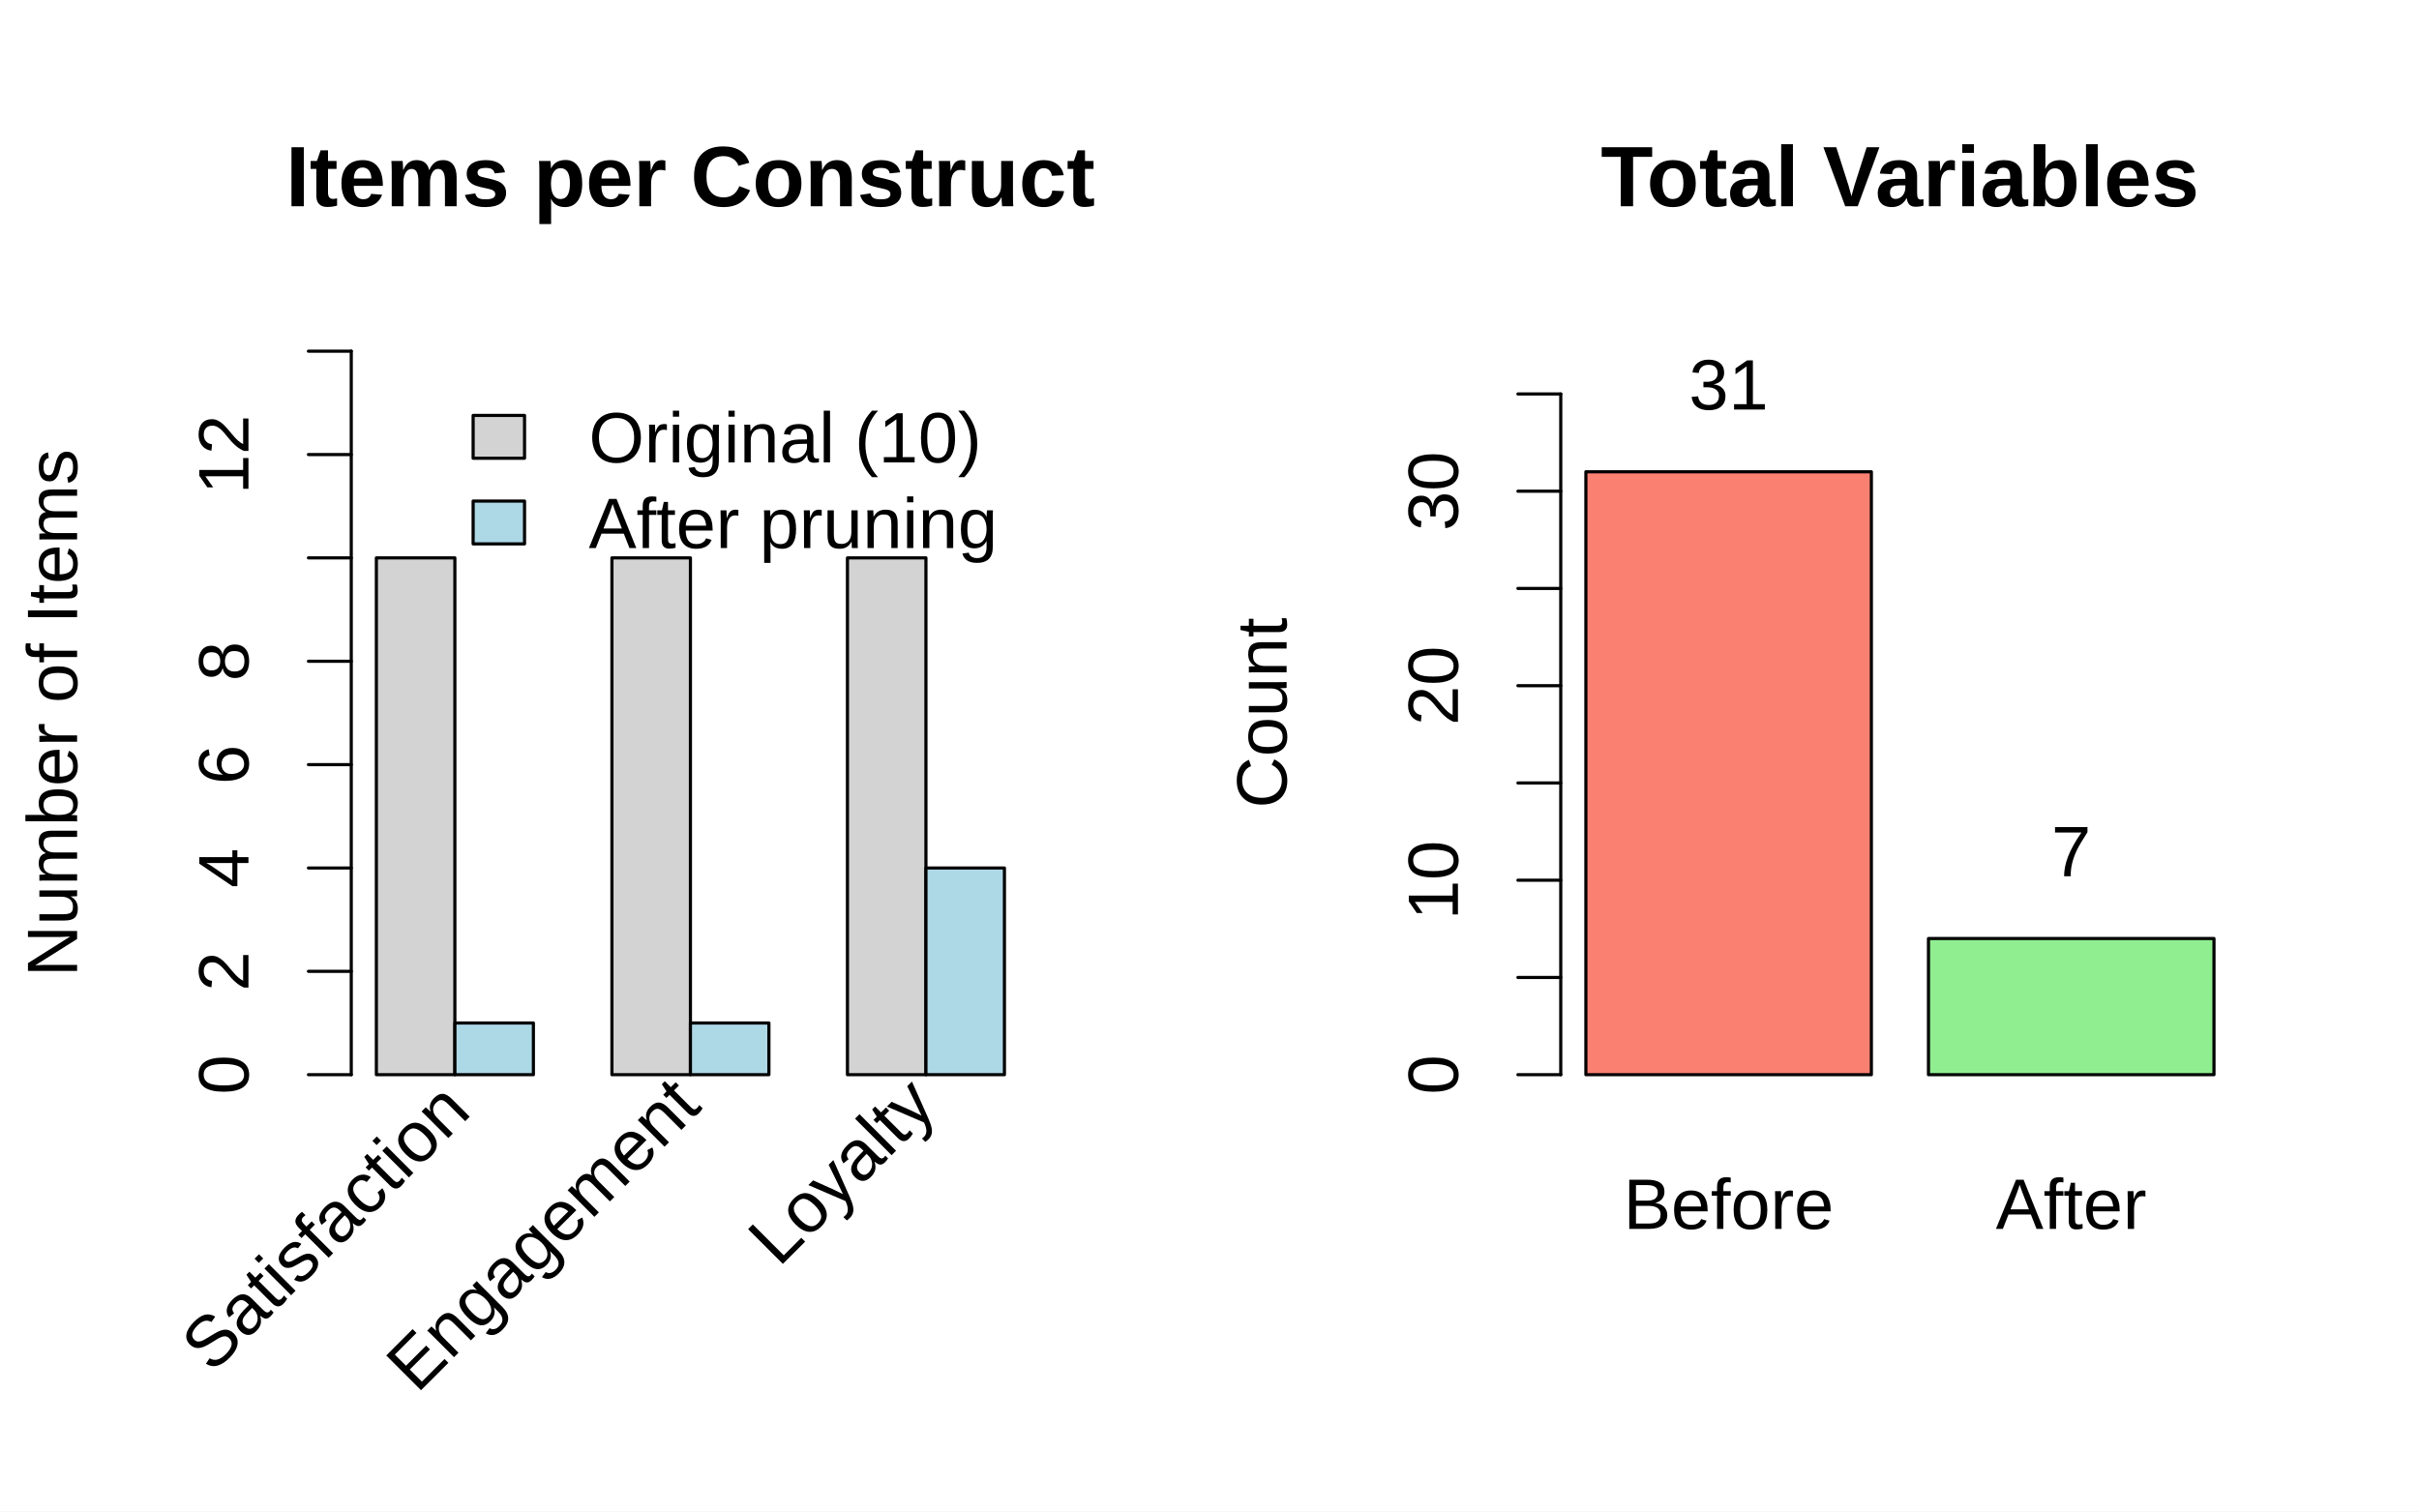
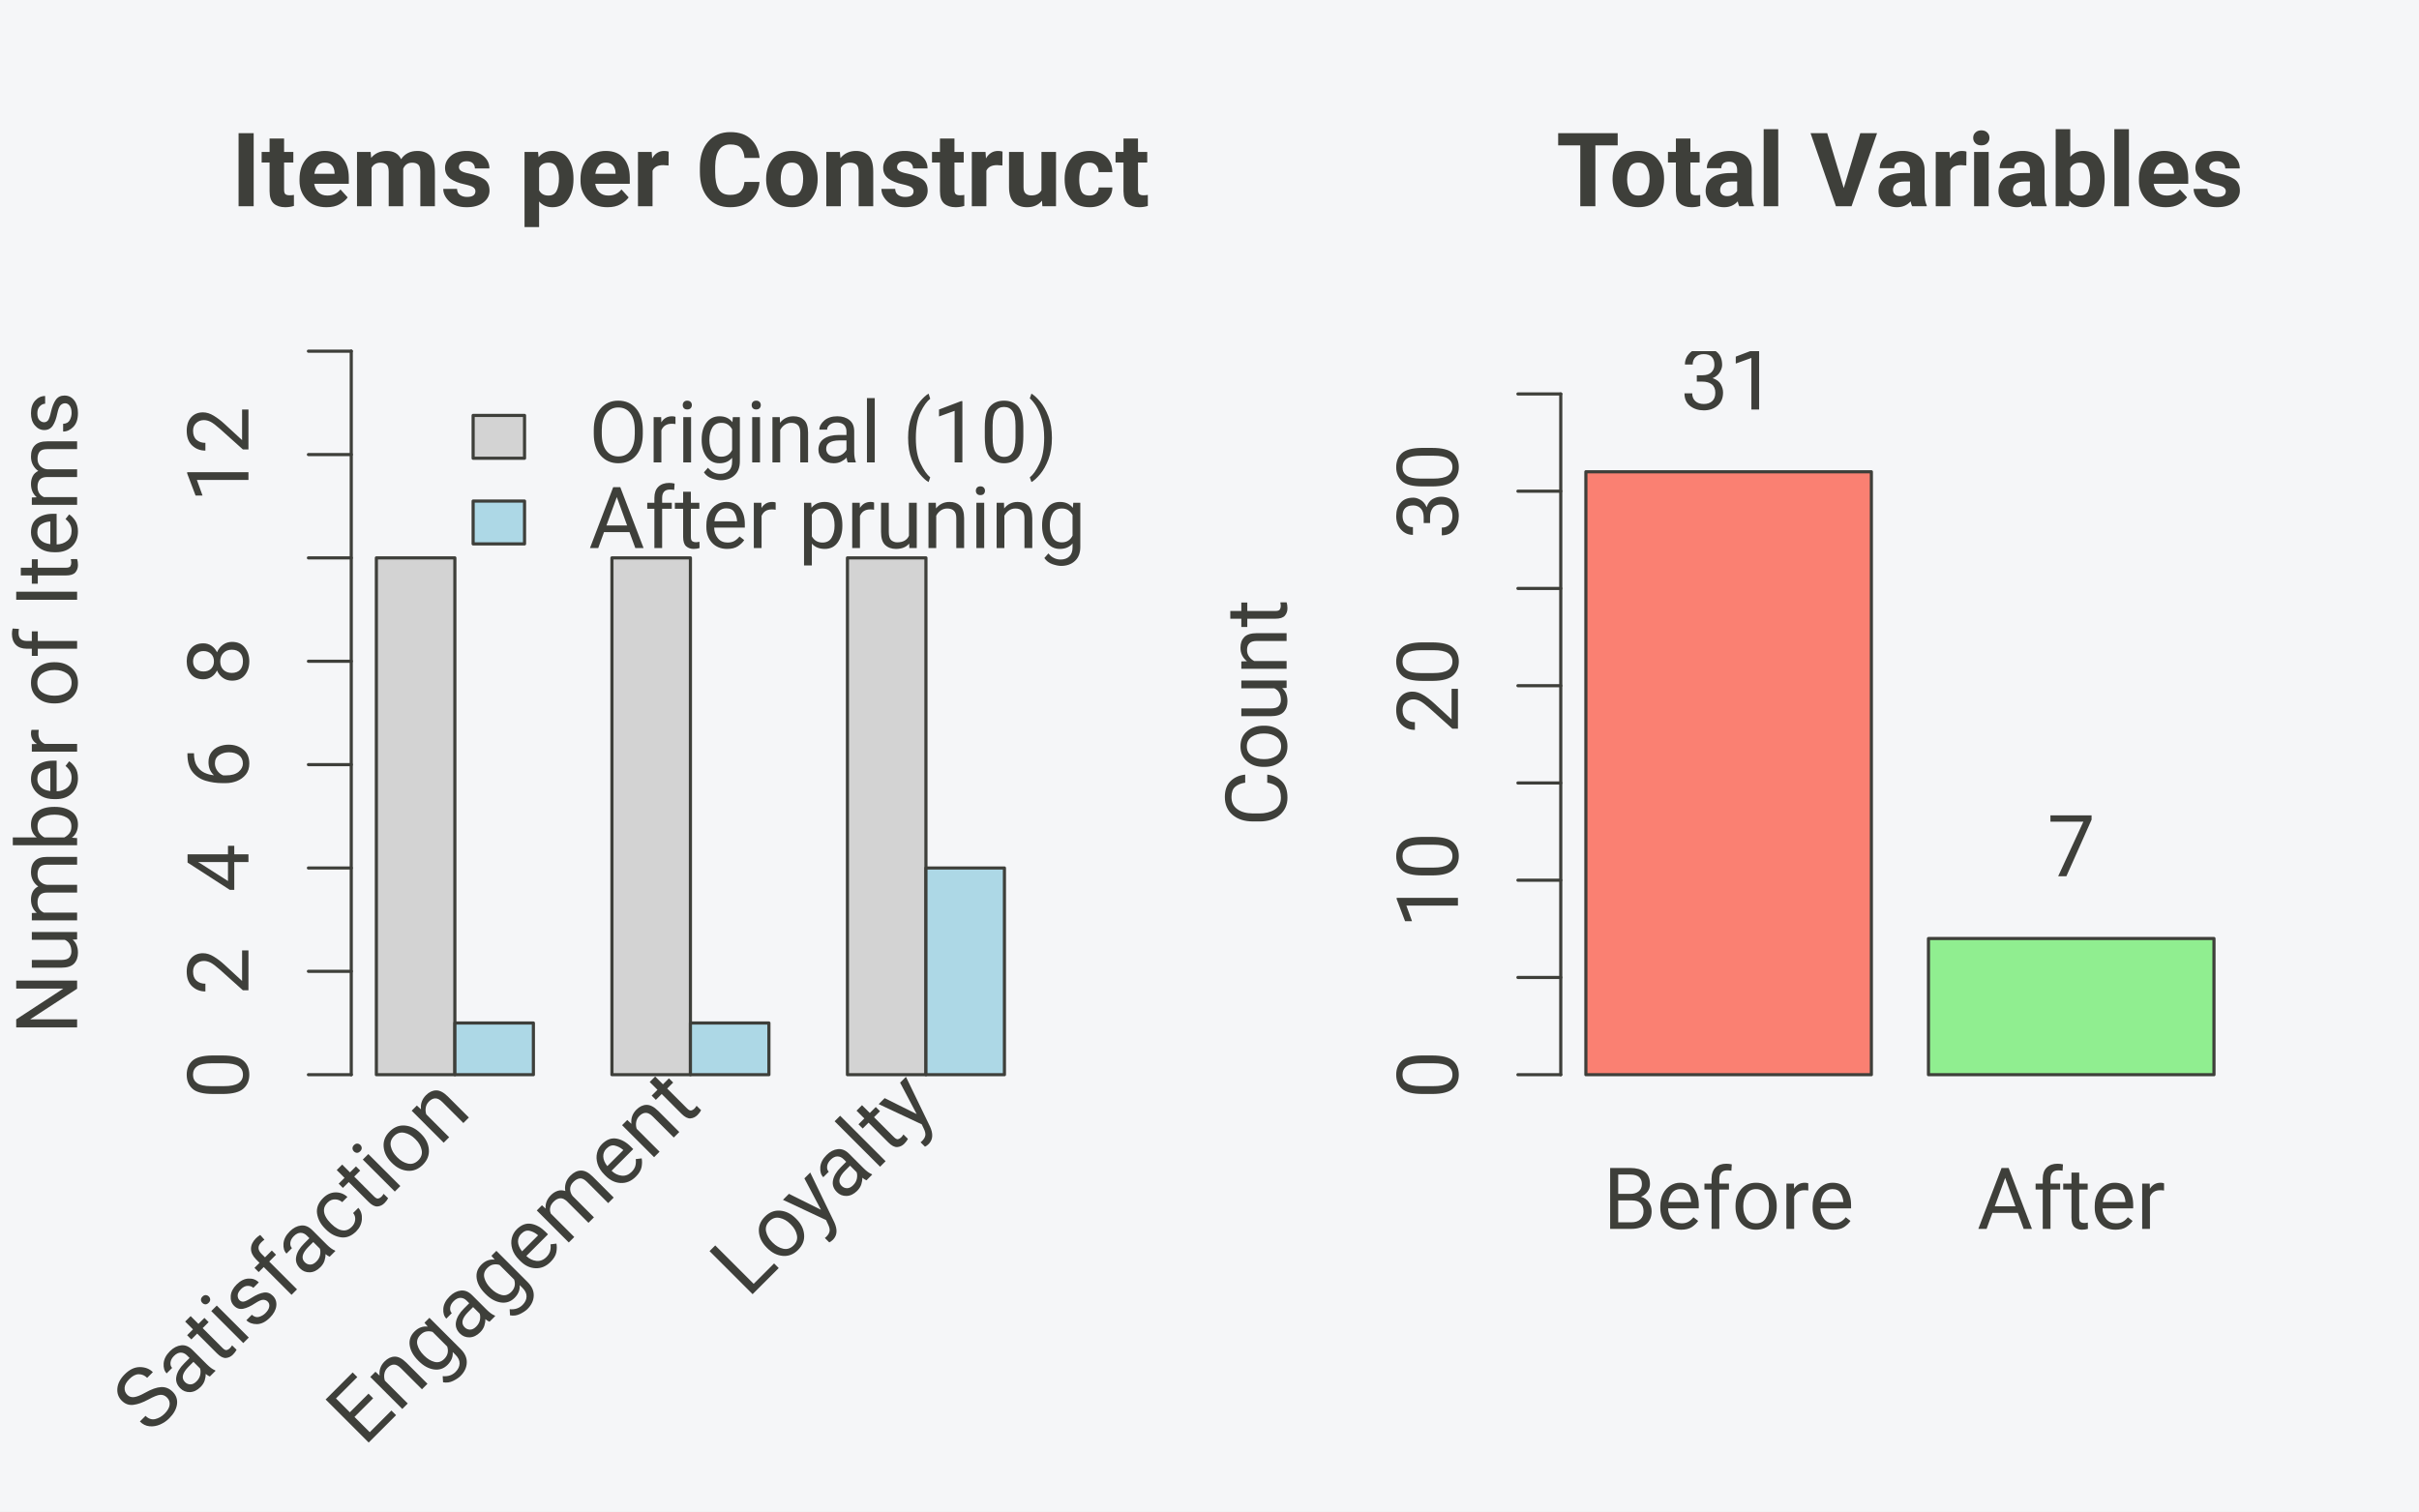
<svg xmlns="http://www.w3.org/2000/svg" width="576.00pt" height="360.00pt" viewBox="0 0 576.00 360.00">
  <g class="svglite">
    <defs>
      <style type="text/css">
-     .svglite line, .svglite polyline, .svglite polygon, .svglite path, .svglite rect, .svglite circle {
+     /* theme-aware-processed */
+     .svglite line, .svglite polyline, .svglite polygon, .svglite path, .svglite circle {
      fill: none;
-       stroke: #000000;
+       stroke: #3E3F3A;
+       stroke-linecap: round;
+       stroke-linejoin: round;
+       stroke-miterlimit: 10.00;
+     }
+     .svglite &gt; g &gt; rect {
+       fill: none;
+       stroke: #3E3F3A;
      stroke-linecap: round;
      stroke-linejoin: round;
      stroke-miterlimit: 10.00;
    }
    .svglite text {
      white-space: pre;
+       fill: #3E3F3A;
    }
    .svglite g.glyphgroup path {
      fill: inherit;
      stroke: none;
    }
  </style>
    </defs>
-     <rect width="100%" height="100%" style="stroke: none; fill: #FFFFFF;" />
+     <rect class="svg-bg" width="100%" height="100%" style="stroke: none; fill: #F5F6F8;" />
    <defs>
      <clipPath id="cpMC4wMHw1NzYuMDB8MC4wMHwzNjAuMDA=">
        <rect x="0.00" y="0.00" width="576.00" height="360.00" />
      </clipPath>
    </defs>
    <g clip-path="url(#cpMC4wMHw1NzYuMDB8MC4wMHwzNjAuMDA=)">
</g>
    <defs>
      <clipPath id="cpMC4wMHwyODguMDB8MC4wMHwzNjAuMDA=">
        <rect x="0.00" y="0.00" width="288.00" height="360.00" />
      </clipPath>
    </defs>
    <g clip-path="url(#cpMC4wMHwyODguMDB8MC4wMHwzNjAuMDA=)">
      <rect x="89.62" y="132.87" width="18.69" height="123.09" style="stroke-width: 0.75; fill: #D3D3D3;" />
      <rect x="108.32" y="243.65" width="18.69" height="12.31" style="stroke-width: 0.75; fill: #ADD8E6;" />
      <rect x="145.71" y="132.87" width="18.69" height="123.09" style="stroke-width: 0.75; fill: #D3D3D3;" />
      <rect x="164.40" y="243.65" width="18.69" height="12.31" style="stroke-width: 0.75; fill: #ADD8E6;" />
      <rect x="201.79" y="132.87" width="18.69" height="123.09" style="stroke-width: 0.75; fill: #D3D3D3;" />
      <rect x="220.48" y="206.73" width="18.69" height="49.23" style="stroke-width: 0.75; fill: #ADD8E6;" />
      <rect x="112.66" y="98.94" width="12.24" height="10.20" style="stroke-width: 0.75; fill: #D3D3D3;" />
      <rect x="112.66" y="119.34" width="12.24" height="10.20" style="stroke-width: 0.75; fill: #ADD8E6;" />
-       <text x="140.20" y="110.13" style="font-size: 17.00px; font-family: &quot;Arial&quot;;" textLength="93.52px" lengthAdjust="spacingAndGlyphs">Original (10)</text>
-       <text x="140.20" y="130.53" style="font-size: 17.00px; font-family: &quot;Arial&quot;;" textLength="97.31px" lengthAdjust="spacingAndGlyphs">After pruning</text>
-       <text x="164.40" y="49.12" text-anchor="middle" style="font-size: 20.40px; font-weight: bold; font-family: &quot;Arial&quot;;" textLength="192.66px" lengthAdjust="spacingAndGlyphs">Items per Construct</text>
-       <text transform="translate(18.36,169.80) rotate(-90)" text-anchor="middle" style="font-size: 17.00px; font-family: &quot;Arial&quot;;" textLength="125.61px" lengthAdjust="spacingAndGlyphs">Number of Items</text>
+       <text x="140.20" y="110.13" style="font-size: 1.7em; font-family: &quot;Roboto&quot;, -apple-system, BlinkMacSystemFont, &quot;Segoe UI&quot;, system-ui, sans-serif;">Original (10)</text>
+       <text x="140.20" y="130.53" style="font-size: 1.7em; font-family: &quot;Roboto&quot;, -apple-system, BlinkMacSystemFont, &quot;Segoe UI&quot;, system-ui, sans-serif;">After pruning</text>
+       <text x="164.40" y="49.12" text-anchor="middle" style="font-size: 2.04em; font-weight: bold; font-family: &quot;Roboto&quot;, -apple-system, BlinkMacSystemFont, &quot;Segoe UI&quot;, system-ui, sans-serif;">Items per Construct</text>
+       <text transform="translate(18.36,169.80) rotate(-90)" text-anchor="middle" style="font-size: 1.7em; font-family: &quot;Roboto&quot;, -apple-system, BlinkMacSystemFont, &quot;Segoe UI&quot;, system-ui, sans-serif;">Number of Items</text>
    </g>
    <g clip-path="url(#cpMC4wMHw1NzYuMDB8MC4wMHwzNjAuMDA=)">
      <line x1="83.64" y1="255.96" x2="83.64" y2="83.64" style="stroke-width: 0.75;" />
      <line x1="83.64" y1="255.96" x2="73.44" y2="255.96" style="stroke-width: 0.75;" />
      <line x1="83.64" y1="231.34" x2="73.44" y2="231.34" style="stroke-width: 0.75;" />
      <line x1="83.64" y1="206.73" x2="73.44" y2="206.73" style="stroke-width: 0.75;" />
      <line x1="83.64" y1="182.11" x2="73.44" y2="182.11" style="stroke-width: 0.75;" />
      <line x1="83.64" y1="157.49" x2="73.44" y2="157.49" style="stroke-width: 0.75;" />
      <line x1="83.64" y1="132.87" x2="73.44" y2="132.87" style="stroke-width: 0.75;" />
      <line x1="83.64" y1="108.26" x2="73.44" y2="108.26" style="stroke-width: 0.75;" />
      <line x1="83.64" y1="83.64" x2="73.44" y2="83.64" style="stroke-width: 0.75;" />
-       <text transform="translate(59.16,255.96) rotate(-90)" text-anchor="middle" style="font-size: 17.00px; font-family: &quot;Arial&quot;;" textLength="9.45px" lengthAdjust="spacingAndGlyphs">0</text>
-       <text transform="translate(59.16,231.34) rotate(-90)" text-anchor="middle" style="font-size: 17.00px; font-family: &quot;Arial&quot;;" textLength="9.45px" lengthAdjust="spacingAndGlyphs">2</text>
-       <text transform="translate(59.16,206.73) rotate(-90)" text-anchor="middle" style="font-size: 17.00px; font-family: &quot;Arial&quot;;" textLength="9.45px" lengthAdjust="spacingAndGlyphs">4</text>
-       <text transform="translate(59.16,182.11) rotate(-90)" text-anchor="middle" style="font-size: 17.00px; font-family: &quot;Arial&quot;;" textLength="9.45px" lengthAdjust="spacingAndGlyphs">6</text>
-       <text transform="translate(59.16,157.49) rotate(-90)" text-anchor="middle" style="font-size: 17.00px; font-family: &quot;Arial&quot;;" textLength="9.45px" lengthAdjust="spacingAndGlyphs">8</text>
-       <text transform="translate(59.16,108.26) rotate(-90)" text-anchor="middle" style="font-size: 17.00px; font-family: &quot;Arial&quot;;" textLength="18.91px" lengthAdjust="spacingAndGlyphs">12</text>
+       <text transform="translate(59.16,255.96) rotate(-90)" text-anchor="middle" style="font-size: 1.7em; font-family: &quot;Roboto&quot;, -apple-system, BlinkMacSystemFont, &quot;Segoe UI&quot;, system-ui, sans-serif;">0</text>
+       <text transform="translate(59.16,231.34) rotate(-90)" text-anchor="middle" style="font-size: 1.7em; font-family: &quot;Roboto&quot;, -apple-system, BlinkMacSystemFont, &quot;Segoe UI&quot;, system-ui, sans-serif;">2</text>
+       <text transform="translate(59.16,206.73) rotate(-90)" text-anchor="middle" style="font-size: 1.7em; font-family: &quot;Roboto&quot;, -apple-system, BlinkMacSystemFont, &quot;Segoe UI&quot;, system-ui, sans-serif;">4</text>
+       <text transform="translate(59.16,182.11) rotate(-90)" text-anchor="middle" style="font-size: 1.7em; font-family: &quot;Roboto&quot;, -apple-system, BlinkMacSystemFont, &quot;Segoe UI&quot;, system-ui, sans-serif;">6</text>
+       <text transform="translate(59.16,157.49) rotate(-90)" text-anchor="middle" style="font-size: 1.7em; font-family: &quot;Roboto&quot;, -apple-system, BlinkMacSystemFont, &quot;Segoe UI&quot;, system-ui, sans-serif;">8</text>
+       <text transform="translate(59.16,108.26) rotate(-90)" text-anchor="middle" style="font-size: 1.7em; font-family: &quot;Roboto&quot;, -apple-system, BlinkMacSystemFont, &quot;Segoe UI&quot;, system-ui, sans-serif;">12</text>
    </g>
    <g clip-path="url(#cpMC4wMHwyODguMDB8MC4wMHwzNjAuMDA=)">
-       <text transform="translate(112.62,265.19) rotate(-45)" text-anchor="end" style="font-size: 17.00px; font-family: &quot;Arial&quot;;" textLength="87.88px" lengthAdjust="spacingAndGlyphs">Satisfaction</text>
-       <text transform="translate(167.44,263.92) rotate(-45)" text-anchor="end" style="font-size: 17.00px; font-family: &quot;Arial&quot;;" textLength="96.39px" lengthAdjust="spacingAndGlyphs">Engagement</text>
-       <text transform="translate(223.52,263.92) rotate(-45)" text-anchor="end" style="font-size: 17.00px; font-family: &quot;Arial&quot;;" textLength="53.86px" lengthAdjust="spacingAndGlyphs">Loyalty</text>
+       <text transform="translate(112.62,265.19) rotate(-45)" text-anchor="end" style="font-size: 1.7em; font-family: &quot;Roboto&quot;, -apple-system, BlinkMacSystemFont, &quot;Segoe UI&quot;, system-ui, sans-serif;">Satisfaction</text>
+       <text transform="translate(167.44,263.92) rotate(-45)" text-anchor="end" style="font-size: 1.7em; font-family: &quot;Roboto&quot;, -apple-system, BlinkMacSystemFont, &quot;Segoe UI&quot;, system-ui, sans-serif;">Engagement</text>
+       <text transform="translate(223.52,263.92) rotate(-45)" text-anchor="end" style="font-size: 1.7em; font-family: &quot;Roboto&quot;, -apple-system, BlinkMacSystemFont, &quot;Segoe UI&quot;, system-ui, sans-serif;">Loyalty</text>
    </g>
    <defs>
      <clipPath id="cpMzcxLjY0fDUzMy4xNnw4My42NHwyNTUuOTY=">
        <rect x="371.64" y="83.64" width="161.52" height="172.32" />
      </clipPath>
    </defs>
    <g clip-path="url(#cpMzcxLjY0fDUzMy4xNnw4My42NHwyNTUuOTY=)">
</g>
    <defs>
      <clipPath id="cpMjg4LjAwfDU3Ni4wMHwwLjAwfDM2MC4wMA==">
        <rect x="288.00" y="0.00" width="288.00" height="360.00" />
      </clipPath>
    </defs>
    <g clip-path="url(#cpMjg4LjAwfDU3Ni4wMHwwLjAwfDM2MC4wMA==)">
      <rect x="377.62" y="112.36" width="67.98" height="143.60" style="stroke-width: 0.75; fill: #FA8072;" />
      <rect x="459.20" y="223.53" width="67.98" height="32.43" style="stroke-width: 0.75; fill: #90EE90;" />
    </g>
    <g clip-path="url(#cpMC4wMHw1NzYuMDB8MC4wMHwzNjAuMDA=)">
-       <text x="411.61" y="292.68" text-anchor="middle" style="font-size: 17.00px; font-family: &quot;Arial&quot;;" textLength="50.08px" lengthAdjust="spacingAndGlyphs">Before</text>
-       <text x="493.19" y="292.68" text-anchor="middle" style="font-size: 17.00px; font-family: &quot;Arial&quot;;" textLength="35.89px" lengthAdjust="spacingAndGlyphs">After</text>
+       <text x="411.61" y="292.68" text-anchor="middle" style="font-size: 1.7em; font-family: &quot;Roboto&quot;, -apple-system, BlinkMacSystemFont, &quot;Segoe UI&quot;, system-ui, sans-serif;">Before</text>
+       <text x="493.19" y="292.68" text-anchor="middle" style="font-size: 1.7em; font-family: &quot;Roboto&quot;, -apple-system, BlinkMacSystemFont, &quot;Segoe UI&quot;, system-ui, sans-serif;">After</text>
    </g>
    <g clip-path="url(#cpMjg4LjAwfDU3Ni4wMHwwLjAwfDM2MC4wMA==)">
-       <text x="452.40" y="49.12" text-anchor="middle" style="font-size: 20.40px; font-weight: bold; font-family: &quot;Arial&quot;;" textLength="142.45px" lengthAdjust="spacingAndGlyphs">Total Variables</text>
-       <text transform="translate(306.36,169.80) rotate(-90)" text-anchor="middle" style="font-size: 17.00px; font-family: &quot;Arial&quot;;" textLength="45.36px" lengthAdjust="spacingAndGlyphs">Count</text>
+       <text x="452.40" y="49.12" text-anchor="middle" style="font-size: 2.04em; font-weight: bold; font-family: &quot;Roboto&quot;, -apple-system, BlinkMacSystemFont, &quot;Segoe UI&quot;, system-ui, sans-serif;">Total Variables</text>
+       <text transform="translate(306.36,169.80) rotate(-90)" text-anchor="middle" style="font-size: 1.7em; font-family: &quot;Roboto&quot;, -apple-system, BlinkMacSystemFont, &quot;Segoe UI&quot;, system-ui, sans-serif;">Count</text>
    </g>
    <g clip-path="url(#cpMC4wMHw1NzYuMDB8MC4wMHwzNjAuMDA=)">
      <line x1="371.64" y1="255.96" x2="371.64" y2="93.83" style="stroke-width: 0.75;" />
      <line x1="371.64" y1="255.96" x2="361.44" y2="255.96" style="stroke-width: 0.75;" />
      <line x1="371.64" y1="232.80" x2="361.44" y2="232.80" style="stroke-width: 0.75;" />
      <line x1="371.64" y1="209.64" x2="361.44" y2="209.64" style="stroke-width: 0.75;" />
      <line x1="371.64" y1="186.48" x2="361.44" y2="186.48" style="stroke-width: 0.75;" />
      <line x1="371.64" y1="163.31" x2="361.44" y2="163.31" style="stroke-width: 0.75;" />
      <line x1="371.64" y1="140.15" x2="361.44" y2="140.15" style="stroke-width: 0.75;" />
      <line x1="371.64" y1="116.99" x2="361.44" y2="116.99" style="stroke-width: 0.75;" />
      <line x1="371.64" y1="93.83" x2="361.44" y2="93.83" style="stroke-width: 0.75;" />
-       <text transform="translate(347.16,255.96) rotate(-90)" text-anchor="middle" style="font-size: 17.00px; font-family: &quot;Arial&quot;;" textLength="9.45px" lengthAdjust="spacingAndGlyphs">0</text>
-       <text transform="translate(347.16,209.64) rotate(-90)" text-anchor="middle" style="font-size: 17.00px; font-family: &quot;Arial&quot;;" textLength="18.91px" lengthAdjust="spacingAndGlyphs">10</text>
-       <text transform="translate(347.16,163.31) rotate(-90)" text-anchor="middle" style="font-size: 17.00px; font-family: &quot;Arial&quot;;" textLength="18.91px" lengthAdjust="spacingAndGlyphs">20</text>
-       <text transform="translate(347.16,116.99) rotate(-90)" text-anchor="middle" style="font-size: 17.00px; font-family: &quot;Arial&quot;;" textLength="18.91px" lengthAdjust="spacingAndGlyphs">30</text>
+       <text transform="translate(347.16,255.96) rotate(-90)" text-anchor="middle" style="font-size: 1.7em; font-family: &quot;Roboto&quot;, -apple-system, BlinkMacSystemFont, &quot;Segoe UI&quot;, system-ui, sans-serif;">0</text>
+       <text transform="translate(347.16,209.64) rotate(-90)" text-anchor="middle" style="font-size: 1.7em; font-family: &quot;Roboto&quot;, -apple-system, BlinkMacSystemFont, &quot;Segoe UI&quot;, system-ui, sans-serif;">10</text>
+       <text transform="translate(347.16,163.31) rotate(-90)" text-anchor="middle" style="font-size: 1.7em; font-family: &quot;Roboto&quot;, -apple-system, BlinkMacSystemFont, &quot;Segoe UI&quot;, system-ui, sans-serif;">20</text>
+       <text transform="translate(347.16,116.99) rotate(-90)" text-anchor="middle" style="font-size: 1.7em; font-family: &quot;Roboto&quot;, -apple-system, BlinkMacSystemFont, &quot;Segoe UI&quot;, system-ui, sans-serif;">30</text>
    </g>
    <g clip-path="url(#cpMzcxLjY0fDUzMy4xNnw4My42NHwyNTUuOTY=)">
-       <text x="411.61" y="97.53" text-anchor="middle" style="font-size: 17.00px; font-family: &quot;Arial&quot;;" textLength="18.91px" lengthAdjust="spacingAndGlyphs">31</text>
-       <text x="493.19" y="208.70" text-anchor="middle" style="font-size: 17.00px; font-family: &quot;Arial&quot;;" textLength="9.45px" lengthAdjust="spacingAndGlyphs">7</text>
+       <text x="411.61" y="97.53" text-anchor="middle" style="font-size: 1.7em; font-family: &quot;Roboto&quot;, -apple-system, BlinkMacSystemFont, &quot;Segoe UI&quot;, system-ui, sans-serif;">31</text>
+       <text x="493.19" y="208.70" text-anchor="middle" style="font-size: 1.7em; font-family: &quot;Roboto&quot;, -apple-system, BlinkMacSystemFont, &quot;Segoe UI&quot;, system-ui, sans-serif;">7</text>
    </g>
  </g>
</svg>
